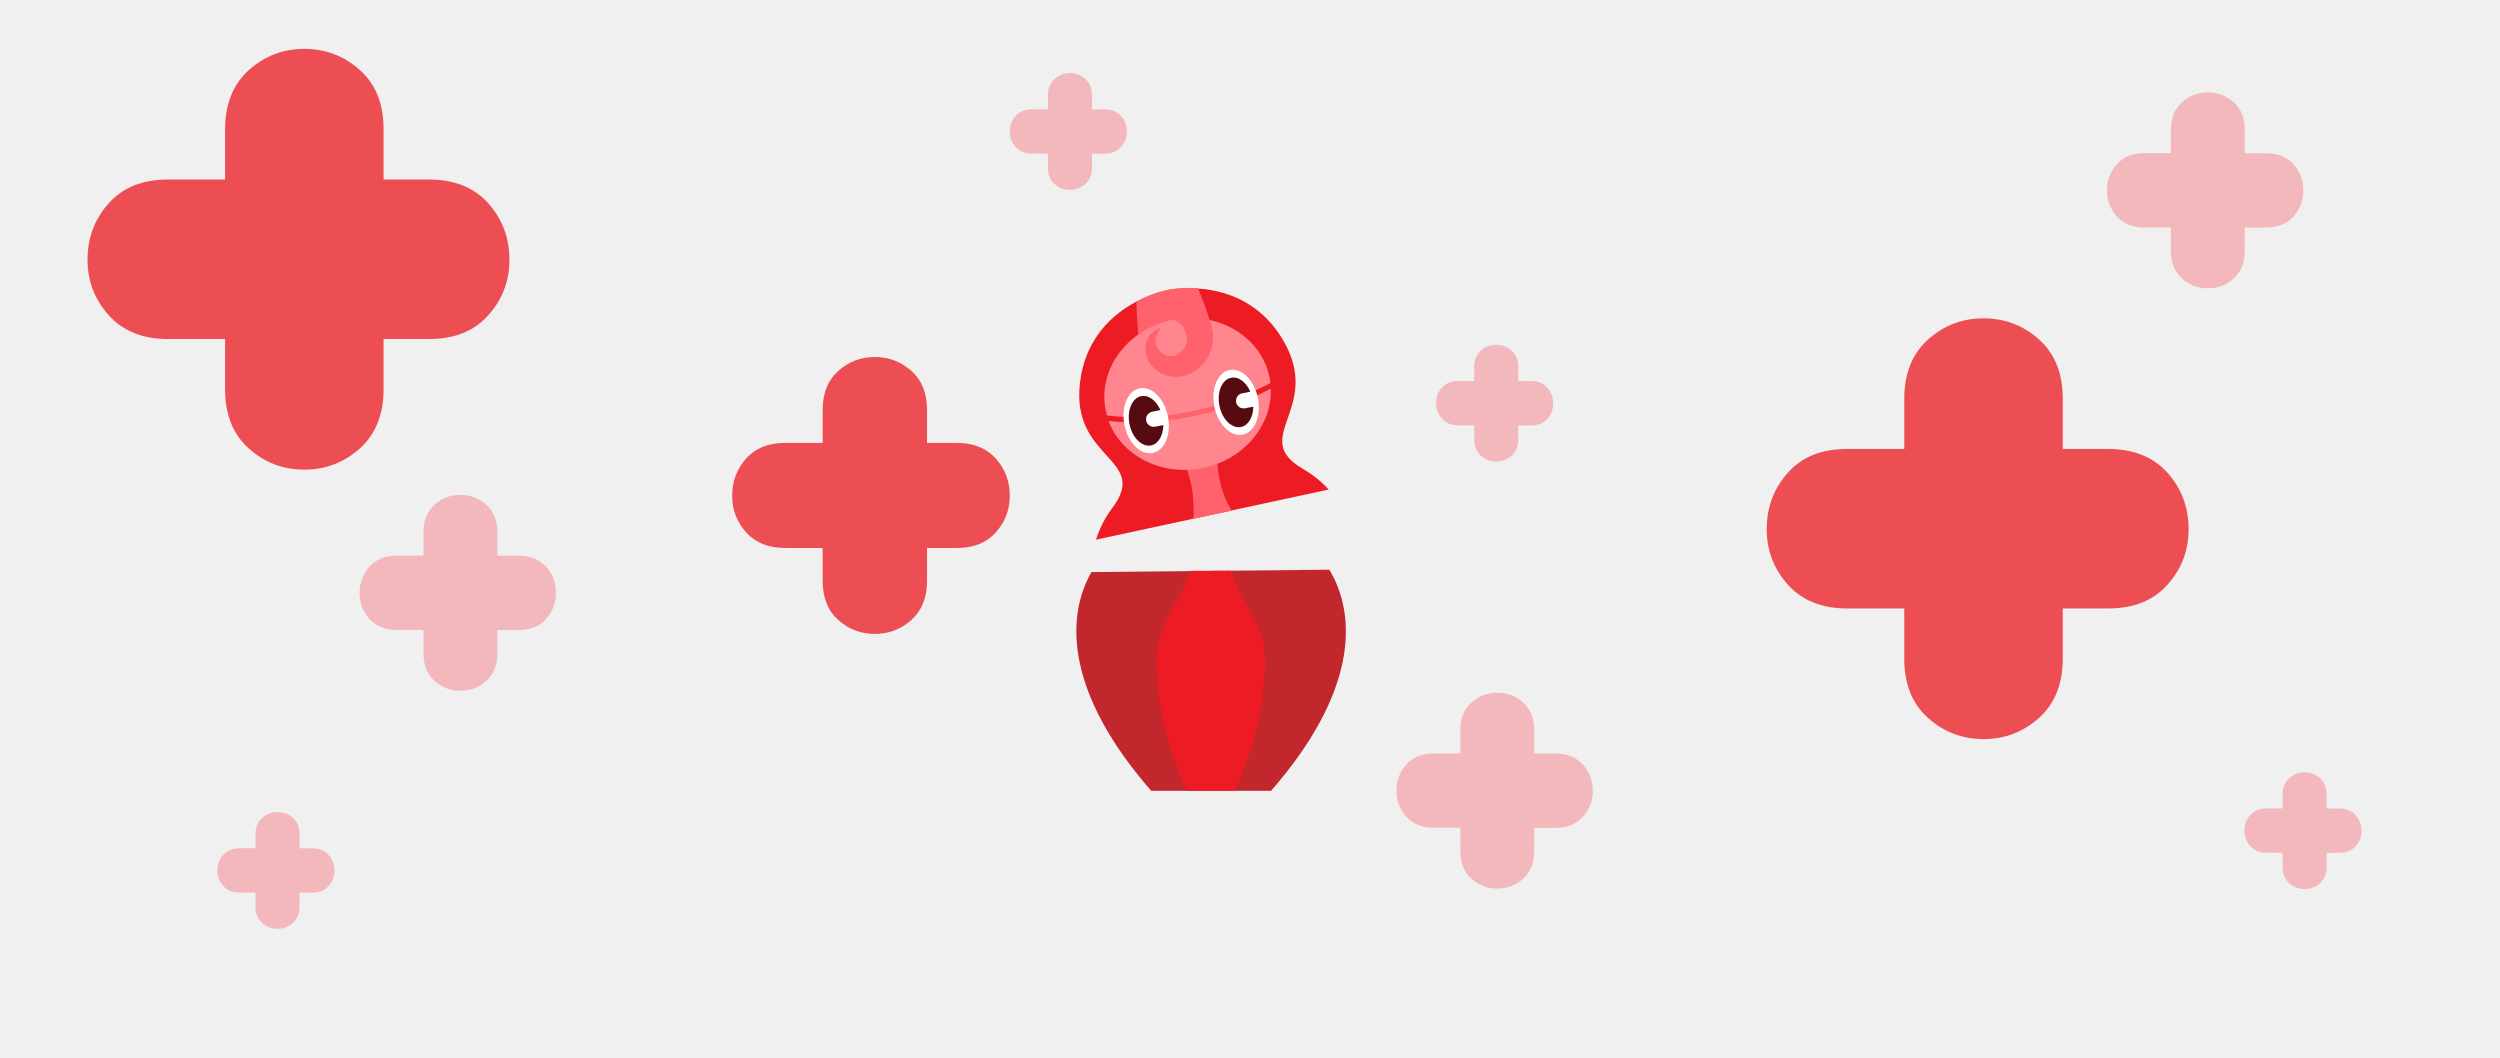
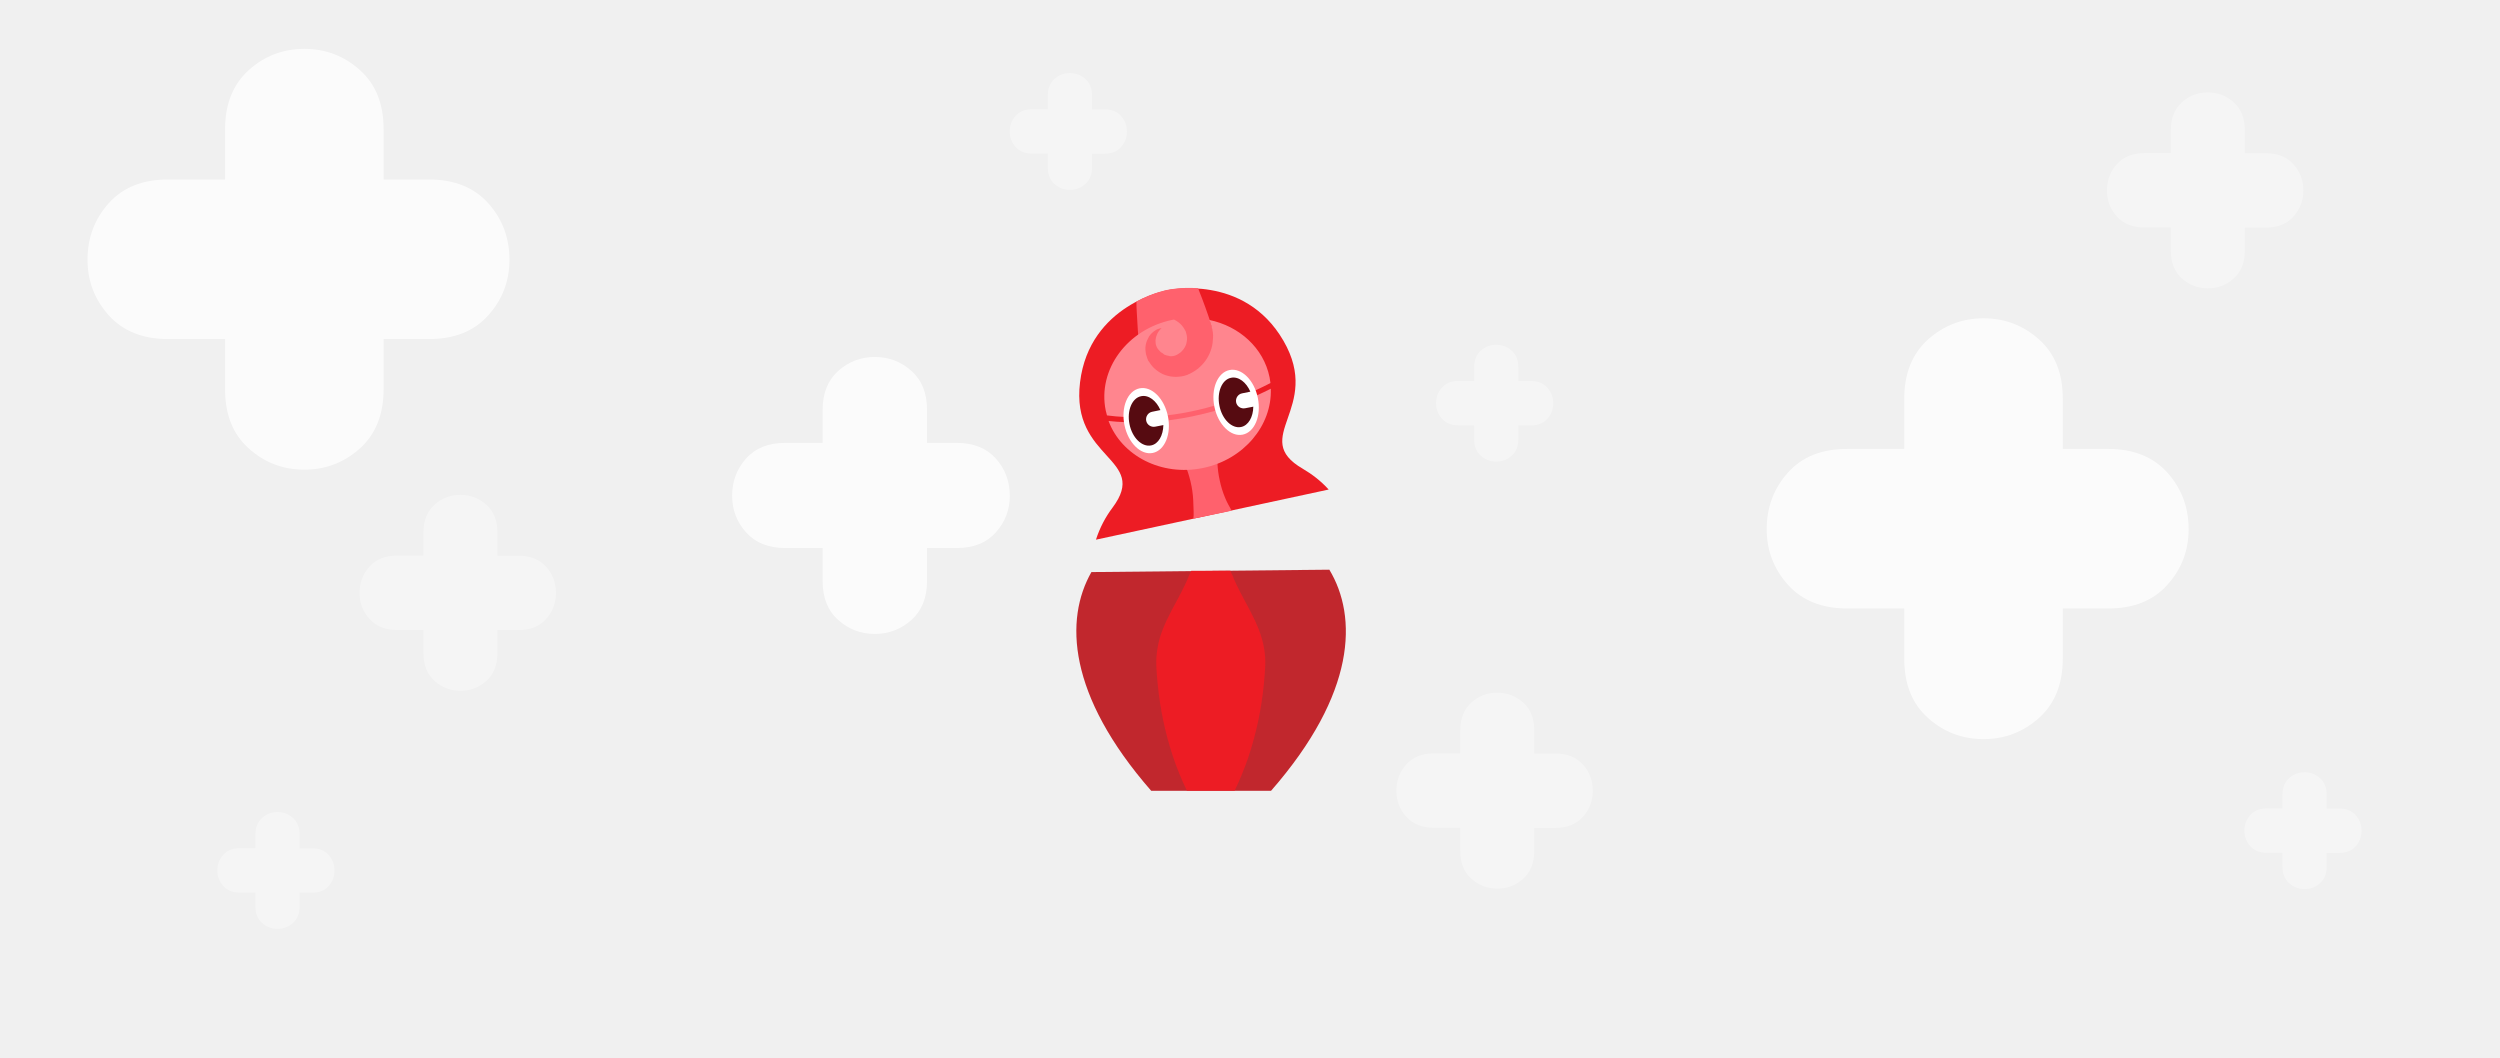
<svg xmlns="http://www.w3.org/2000/svg" version="1.1" id="Layer_1_copy_4" x="0px" y="0px" viewBox="0 0 2199 930" style="enable-background:new 0 0 2199 930;" xml:space="preserve">
  <style type="text/css">
	.st0{fill:#ED1C24;}
	.st1{fill:#FF616D;}
	.st2{fill:#FF858E;}
	.st3{fill:#FFFFFF;}
	.st4{fill:#560B11;}
	.st5{fill:#C1272D;}
- 	.st6{opacity:0.76;fill:#ED1C24;enable-background:new    ;}
- 	.st7{opacity:0.35;fill:#F9505D;enable-background:new    ;}
+ 	.st6{opacity:0.76;fill:#FFFFFF;enable-background:new    ;}
+ 	.st7{opacity:0.35;fill:#FFFFFF;enable-background:new    ;}
</style>
  <g>
    <g>
      <path class="st0" d="M1168.7,430.6c-6.8-7.5-14.6-13.5-22.8-18.3c-47.4-27.5,17.7-52.8-17-112.6c-34.6-59.7-102.3-44.4-102.3-44.4    s-68.3,12.4-76.6,81c-8.4,68.5,61.3,66.4,28.6,110.2c-6.2,8.2-11.2,17.7-14.6,28.2" />
      <path class="st1" d="M1011.7,353.7c2.1,5,4.7,9.9,7.5,14.8c5.7,9.7,12.3,19.2,17.7,28.9c2.7,4.9,5,9.8,6.9,14.9    c1.8,5,3.3,10.1,4.3,15.5c1,5.2,1.5,10.5,1.6,16c0.1,3.8,0.5,8.5,0,12.4l33.7-7c-1.9-3.3-4.3-7.6-5.7-11.1    c-2.1-5-3.7-10.1-4.8-15.4c-1.2-5.2-1.8-10.4-2.1-15.9c-0.3-5.4-0.1-10.8,0.5-16.4c1-11,3.5-22.5,4.9-33.6    c0.7-5.6,1.1-11,1.1-16.6c0-5.4-0.5-10.7-1.3-16.1c-0.9-5.2-2.3-10.3-3.7-15.6c-1.4-5.1-2.9-10.2-4.5-15.4    c-3.1-10.2-6.6-20.4-10.4-30.4c-1.1-3-2.4-6-3.6-9.2c-15.7-1.1-27,1.5-27,1.5s-12.4,2.2-27.2,10.2c0,3.1,0.1,6.2,0.3,9.2    c0.5,10.7,1.2,21.5,2.4,32.1c0.6,5.3,1.2,10.6,1.9,15.9c0.8,5.3,1.4,10.5,2.7,15.8C1007.9,343.6,1009.6,348.7,1011.7,353.7z" />
      <g>
        <path class="st2" d="M1069.8,361c-7,2.1-14.1,3.8-21.3,5.3c-12.5,2.6-25.1,4.2-37.7,4.9c-14.4,0.7-26.5,0.1-35.7-0.9     c11.4,30.6,46.4,48.8,82.8,41.4c36.2-7.4,61.1-37.5,59.9-69.8C1102.3,349.8,1086.1,356.2,1069.8,361z" />
-         <path class="st2" d="M1010.8,366.7c19.3-1,38.8-4.4,57.8-10c16.6-4.9,33-11.5,48.9-19.8c-0.2-1.7-0.5-3.5-0.8-5.1     c-5.3-25.9-26.6-44.9-53.1-50.4l0,0l0.2,0.3l0.5,1.1c0.2,0.4,0.3,0.8,0.4,1.1l0.2,0.6l0.1,0.3l0.1,0.3c0.3,0.8,0.5,1.5,0.7,2.3     c0.4,1.5,0.7,3.1,1,4.7c0.1,0.8,0.2,1.6,0.2,2.4c0,0.4,0.1,0.8,0,1.2l0,1.2c0,0.4,0,0.8-0.1,1.2c0,0.4,0,0.8-0.1,1.2     c0,0.8-0.2,1.6-0.2,2.4c-0.2,1.6-0.6,3.2-1,4.7c-1.8,6.2-5.2,11.8-9.9,16.1l-0.9,0.8l-0.4,0.4l-0.4,0.4l-1,0.7l-1,0.7l-0.4,0.3     l-0.4,0.3l-1,0.6c-0.4,0.2-0.6,0.3-1,0.6l-0.5,0.3c-0.2,0.1-0.4,0.2-0.5,0.3l-1,0.5c-0.4,0.2-0.7,0.4-1,0.5l-0.6,0.2     c-0.1,0-0.2,0-0.3,0.2l-0.3,0.2c-0.4,0.2-0.8,0.3-1.1,0.4c-1.5,0.5-3.2,1-4.8,1.2c-1.6,0.2-3.3,0.4-4.8,0.4     c-1.6,0-3.2-0.2-4.8-0.4c-1.6-0.3-3.1-0.7-4.6-1.2c-1.4-0.5-2.9-1.1-4.3-2c-2.7-1.6-5.1-3.5-7.1-5.8c-0.3-0.3-0.5-0.6-0.7-0.9     c-0.3-0.3-0.4-0.6-0.7-0.9l-0.6-0.9c-0.2-0.3-0.4-0.6-0.6-0.9c-0.1-0.2-0.2-0.3-0.3-0.4l-0.3-0.4c-0.1-0.2-0.2-0.4-0.3-0.4     l-0.2-0.5c-0.3-0.6-0.6-1.3-0.8-2l-0.3-1.1c0-0.1,0-0.2-0.1-0.3l-0.1-0.3l-0.2-0.6c-0.3-0.8-0.4-1.4-0.5-2.3     c-0.3-1.5-0.3-3-0.3-4.4c0.1-1.5,0.3-2.9,0.7-4.2c0.4-1.4,0.9-2.6,1.6-3.9c0.1-0.3,0.3-0.6,0.5-0.9l0.2-0.5     c0.1-0.1,0.2-0.2,0.3-0.5l0.3-0.4l0.3-0.4c0.1-0.1,0.2-0.2,0.3-0.4l0.3-0.4c0.9-1,1.9-1.9,2.8-2.6c0.3-0.2,0.5-0.4,0.8-0.6     c0.3-0.2,0.5-0.3,0.8-0.5c0.3-0.2,0.5-0.3,0.8-0.5c0.3-0.2,0.6-0.2,0.8-0.4l0.9-0.3l0.9-0.3c0.3-0.1,0.6-0.1,0.9-0.2l0.9-0.2     l0,0.1c-1.7,1.6-3,3.4-3.8,5.2c-0.4,0.9-0.7,1.9-1,2.7c-0.2,1-0.3,1.9-0.4,2.7c0,0.9,0.1,1.8,0.1,2.6c0,0.2,0.1,0.4,0.1,0.6     l0.1,0.6l0.2,0.6c0,0.2,0.1,0.4,0.2,0.6c0.3,0.8,0.6,1.5,1,2.1c0.2,0.4,0.4,0.6,0.7,0.9l0.1,0.2l0.1,0.1c0,0,0,0.1,0.1,0.1     l0.4,0.4c0.3,0.3,0.5,0.6,0.8,0.9l0.2,0.2c0.1,0.1,0.1,0.2,0.2,0.2l0.2,0.2c0.1,0.1,0.1,0.2,0.2,0.2l0.5,0.3l0.5,0.3     c0.1,0.1,0.4,0.2,0.5,0.3c0.1,0.1,0.4,0.2,0.5,0.3l0.2,0.2c0.1,0.1,0.1,0.1,0.2,0.2l0.2,0.2c0.1,0.1,0.1,0.1,0.2,0.2     c0.2,0.1,0.3,0.1,0.5,0.2l0.5,0.2c0.7,0.3,1.3,0.4,2.1,0.6c0.2,0.1,0.3,0,0.5,0.1s0.3,0,0.5,0.1l0.5,0.1c0.1,0,0.2,0.1,0.2,0.1     l0.2,0.1c0.6,0.1,1.3,0,1.9,0s1.3-0.2,1.9-0.3c0.6-0.1,1.2-0.3,1.7-0.6c0.6-0.2,1.1-0.5,1.6-0.8c0.1-0.1,0.3-0.2,0.4-0.3l0.1,0     c0,0,0.1,0,0.1-0.1l0.2-0.1c0.2-0.1,0.3-0.2,0.4-0.3l0.4-0.3c0.1,0,0.2-0.1,0.2-0.1l0.2-0.1l0.4-0.3l0.3-0.4l0.2-0.1l0.2-0.1     c0.1-0.1,0.3-0.3,0.3-0.4l0.3-0.4l0.2-0.1l0.2-0.2c0.1-0.1,0.3-0.3,0.3-0.4l0.3-0.4l0.2-0.2l0.2-0.2c0.1-0.1,0.2-0.2,0.3-0.4     l0.2-0.5l0.2-0.2l0.2-0.2l0.2-0.5c0.1-0.1,0.1-0.3,0.2-0.5l0.2-0.2l0.1-0.2l0.2-0.5c0.1-0.1,0.1-0.3,0.2-0.5     c0.1-0.1,0.1-0.3,0.2-0.5c0.1-0.1,0.1-0.3,0.1-0.4c0-0.3,0.2-0.6,0.2-0.9c0.1-0.1,0-0.3,0.1-0.4c0.1-0.1,0-0.3,0.1-0.4     c0.5-2.5,0.4-5-0.3-7.3c-0.1-0.3-0.2-0.6-0.3-0.9l0-0.1l0-0.1l0-0.2c0-0.2-0.1-0.3-0.2-0.5c0-0.2-0.2-0.3-0.2-0.5     c0-0.1,0-0.1-0.1-0.2l-0.2-0.3c-0.2-0.3-0.3-0.6-0.5-0.9c-0.7-1.3-1.5-2.4-2.4-3.5c-1.9-2.2-4.2-3.8-6.7-5.1     c-0.1-0.1-0.2-0.1-0.3-0.1c-0.4,0.1-0.8,0.2-1.2,0.2c-39.8,8.1-66.2,43.8-58.8,79.8c0.3,1.5,0.7,2.9,1.1,4.3     C983.5,366.7,996.3,367.5,1010.8,366.7z" />
+         <path class="st2" d="M1010.8,366.7c19.3-1,38.8-4.4,57.8-10c16.6-4.9,33-11.5,48.9-19.8c-0.2-1.7-0.5-3.5-0.8-5.1     c-5.3-25.9-26.6-44.9-53.1-50.4l0,0l0.2,0.3l0.5,1.1c0.2,0.4,0.3,0.8,0.4,1.1l0.2,0.6l0.1,0.3l0.1,0.3c0.3,0.8,0.5,1.5,0.7,2.3     c0.4,1.5,0.7,3.1,1,4.7c0.1,0.8,0.2,1.6,0.2,2.4c0,0.4,0.1,0.8,0,1.2v1.2c0,0.4,0,0.8-0.1,1.2c0,0.4,0,0.8-0.1,1.2     c0,0.8-0.2,1.6-0.2,2.4c-0.2,1.6-0.6,3.2-1,4.7c-1.8,6.2-5.2,11.8-9.9,16.1l-0.9,0.8l-0.4,0.4l-0.4,0.4l-1,0.7l-1,0.7l-0.4,0.3     l-0.4,0.3l-1,0.6c-0.4,0.2-0.6,0.3-1,0.6l-0.5,0.3c-0.2,0.1-0.4,0.2-0.5,0.3l-1,0.5c-0.4,0.2-0.7,0.4-1,0.5l-0.6,0.2     c-0.1,0-0.2,0-0.3,0.2l-0.3,0.2c-0.4,0.2-0.8,0.3-1.1,0.4c-1.5,0.5-3.2,1-4.8,1.2c-1.6,0.2-3.3,0.4-4.8,0.4     c-1.6,0-3.2-0.2-4.8-0.4c-1.6-0.3-3.1-0.7-4.6-1.2c-1.4-0.5-2.9-1.1-4.3-2c-2.7-1.6-5.1-3.5-7.1-5.8c-0.3-0.3-0.5-0.6-0.7-0.9     c-0.3-0.3-0.4-0.6-0.7-0.9l-0.6-0.9c-0.2-0.3-0.4-0.6-0.6-0.9c-0.1-0.2-0.2-0.3-0.3-0.4l-0.3-0.4c-0.1-0.2-0.2-0.4-0.3-0.4     l-0.2-0.5c-0.3-0.6-0.6-1.3-0.8-2l-0.3-1.1c0-0.1,0-0.2-0.1-0.3l-0.1-0.3l-0.2-0.6c-0.3-0.8-0.4-1.4-0.5-2.3     c-0.3-1.5-0.3-3-0.3-4.4c0.1-1.5,0.3-2.9,0.7-4.2c0.4-1.4,0.9-2.6,1.6-3.9c0.1-0.3,0.3-0.6,0.5-0.9l0.2-0.5     c0.1-0.1,0.2-0.2,0.3-0.5l0.3-0.4l0.3-0.4c0.1-0.1,0.2-0.2,0.3-0.4l0.3-0.4c0.9-1,1.9-1.9,2.8-2.6c0.3-0.2,0.5-0.4,0.8-0.6     s0.5-0.3,0.8-0.5s0.5-0.3,0.8-0.5s0.6-0.2,0.8-0.4l0.9-0.3l0.9-0.3c0.3-0.1,0.6-0.1,0.9-0.2l0.9-0.2v0.1c-1.7,1.6-3,3.4-3.8,5.2     c-0.4,0.9-0.7,1.9-1,2.7c-0.2,1-0.3,1.9-0.4,2.7c0,0.9,0.1,1.8,0.1,2.6c0,0.2,0.1,0.4,0.1,0.6l0.1,0.6l0.2,0.6     c0,0.2,0.1,0.4,0.2,0.6c0.3,0.8,0.6,1.5,1,2.1c0.2,0.4,0.4,0.6,0.7,0.9l0.1,0.2l0.1,0.1c0,0,0,0.1,0.1,0.1l0.4,0.4     c0.3,0.3,0.5,0.6,0.8,0.9l0.2,0.2c0.1,0.1,0.1,0.2,0.2,0.2l0.2,0.2c0.1,0.1,0.1,0.2,0.2,0.2l0.5,0.3l0.5,0.3     c0.1,0.1,0.4,0.2,0.5,0.3c0.1,0.1,0.4,0.2,0.5,0.3l0.2,0.2c0.1,0.1,0.1,0.1,0.2,0.2l0.2,0.2c0.1,0.1,0.1,0.1,0.2,0.2     c0.2,0.1,0.3,0.1,0.5,0.2l0.5,0.2c0.7,0.3,1.3,0.4,2.1,0.6c0.2,0.1,0.3,0,0.5,0.1s0.3,0,0.5,0.1l0.5,0.1c0.1,0,0.2,0.1,0.2,0.1     l0.2,0.1c0.6,0.1,1.3,0,1.9,0s1.3-0.2,1.9-0.3c0.6-0.1,1.2-0.3,1.7-0.6c0.6-0.2,1.1-0.5,1.6-0.8c0.1-0.1,0.3-0.2,0.4-0.3h0.1     c0,0,0.1,0,0.1-0.1l0.2-0.1c0.2-0.1,0.3-0.2,0.4-0.3l0.4-0.3c0.1,0,0.2-0.1,0.2-0.1l0.2-0.1l0.4-0.3l0.3-0.4l0.2-0.1l0.2-0.1     c0.1-0.1,0.3-0.3,0.3-0.4l0.3-0.4l0.2-0.1l0.2-0.2c0.1-0.1,0.3-0.3,0.3-0.4l0.3-0.4l0.2-0.2l0.2-0.2c0.1-0.1,0.2-0.2,0.3-0.4     l0.2-0.5l0.2-0.2l0.2-0.2l0.2-0.5c0.1-0.1,0.1-0.3,0.2-0.5l0.2-0.2l0.1-0.2l0.2-0.5c0.1-0.1,0.1-0.3,0.2-0.5     c0.1-0.1,0.1-0.3,0.2-0.5c0.1-0.1,0.1-0.3,0.1-0.4c0-0.3,0.2-0.6,0.2-0.9c0.1-0.1,0-0.3,0.1-0.4s0-0.3,0.1-0.4     c0.5-2.5,0.4-5-0.3-7.3c-0.1-0.3-0.2-0.6-0.3-0.9v-0.1v-0.1v-0.2c0-0.2-0.1-0.3-0.2-0.5c0-0.2-0.2-0.3-0.2-0.5     c0-0.1,0-0.1-0.1-0.2l-0.2-0.3c-0.2-0.3-0.3-0.6-0.5-0.9c-0.7-1.3-1.5-2.4-2.4-3.5c-1.9-2.2-4.2-3.8-6.7-5.1     c-0.1-0.1-0.2-0.1-0.3-0.1c-0.4,0.1-0.8,0.2-1.2,0.2c-39.8,8.1-66.2,43.8-58.8,79.8c0.3,1.5,0.7,2.9,1.1,4.3     C983.5,366.7,996.3,367.5,1010.8,366.7z" />
      </g>
      <g>
        <g>
-           <ellipse transform="matrix(0.9797 -0.2004 0.2004 0.9797 -53.7001 209.5457)" class="st3" cx="1008.2" cy="370" rx="19.5" ry="29" />
+           <ellipse transform="matrix(0.9797 -0.2004 0.2004 0.9797 -53.6948 209.5471)" class="st3" cx="1008.2" cy="370" rx="19.5" ry="29" />
          <path class="st4" d="M1016.1,375.3c-3.6,0.7-7.2-1.6-7.9-5.2l0,0c-0.7-3.6,1.6-7.2,5.2-7.9l7.3-1.5c-3.6-8.3-10.4-13.6-17-12.2      c-8,1.6-12.6,12.7-10.2,24.6c2.4,12,11,20.3,19,18.7c6.5-1.3,10.6-8.8,10.8-17.9L1016.1,375.3z" />
        </g>
        <g>
-           <ellipse transform="matrix(0.9797 -0.2004 0.2004 0.9797 -48.8558 225.0612)" class="st3" cx="1087.3" cy="353.9" rx="19.5" ry="29" />
+           <ellipse transform="matrix(0.9797 -0.2004 0.2004 0.9797 -48.8617 225.0757)" class="st3" cx="1087.3" cy="353.9" rx="19.5" ry="29" />
          <path class="st4" d="M1095.2,359.1c-3.6,0.7-7.2-1.6-7.9-5.2l0,0c-0.7-3.6,1.6-7.2,5.2-7.9l7.3-1.5c-3.6-8.3-10.4-13.6-17-12.2      c-8,1.6-12.6,12.7-10.2,24.6c2.4,12,11,20.3,19,18.7c6.5-1.3,10.7-8.8,10.8-17.9L1095.2,359.1z" />
        </g>
      </g>
    </g>
    <g>
      <path class="st5" d="M960,503.2c-23.6,41.5-21.1,108,52.6,192.4h52.8h52.6c75-85.8,76.2-153.1,51.3-194.5" />
      <path class="st0" d="M1018.3,601.8c2.1,21.3,6.4,42.6,13.5,63.8c3.3,10,7.4,19.9,12.2,29.9h42c4.8-10,8.8-19.9,12.2-29.9    c7.1-21.3,11.4-42.6,13.5-63.8c0.5-5.3,0.9-10.6,1.2-16c0.2-5.3-0.1-10.6-1.1-16c-0.9-5.3-2.5-10.6-4.5-16    c-2.1-5.3-4.6-10.6-7.4-16c-5.5-10.6-11.8-21.3-15.9-31.9c-0.7-1.7-1.3-2.2-1.8-3.9l-34.4,0.1c-0.5,1.6-1.1,2.1-1.8,3.8    c-4.1,10.6-10.3,21.3-15.9,31.9c-2.8,5.3-5.3,10.6-7.4,16c-2.1,5.3-3.6,10.6-4.5,16c-0.9,5.3-1.3,10.6-1.1,16    C1017.4,591.2,1017.7,596.5,1018.3,601.8z" />
    </g>
  </g>
  <path class="st6" d="M815.4,511.1c0,14.6-4.6,26-13.7,34.2c-9.2,8.2-19.9,12.3-32.2,12.3s-23.1-4.1-32.2-12.3  c-9.2-8.2-13.7-19.6-13.7-34.2V482h-33.1c-14.6,0-26-4.6-34.2-13.7c-8.2-9.2-12.3-19.9-12.3-32.2c0-12.7,4.1-23.6,12.3-32.8  s19.6-13.7,34.2-13.7h33.1v-29.1c0-14.6,4.6-26,13.7-34.2c9.2-8.2,19.9-12.3,32.2-12.3s23.1,4.1,32.2,12.3  c9.2,8.2,13.7,19.6,13.7,34.2v29.1h26.3c14.6,0,26,4.6,34.2,13.7c8.2,9.2,12.3,20.1,12.3,32.8c0,12.3-4.1,23.1-12.3,32.2  c-8.2,9.2-19.6,13.7-34.2,13.7h-26.3V511.1z" />
  <path class="st6" d="M1814.4,579.4c0,22.2-7,39.5-20.8,52c-14,12.5-30.2,18.7-48.9,18.7c-18.7,0-35.1-6.2-48.9-18.7  c-14-12.5-20.8-29.8-20.8-52v-44.2h-50.3c-22.2,0-39.5-7-52-20.8c-12.5-14-18.7-30.2-18.7-48.9c0-19.3,6.2-35.9,18.7-49.8  c12.5-14,29.8-20.8,52-20.8h50.3v-44.2c0-22.2,7-39.5,20.8-52c14-12.5,30.2-18.7,48.9-18.7c18.7,0,35.1,6.2,48.9,18.7  c14,12.5,20.8,29.8,20.8,52v44.2h40c22.2,0,39.5,7,52,20.8c12.5,14,18.7,30.5,18.7,49.8c0,18.7-6.2,35.1-18.7,48.9  c-12.5,14-29.8,20.8-52,20.8h-40V579.4z" />
-   <path class="st6" d="M337.4,342.4c0,22.2-7,39.5-20.8,52c-14,12.5-30.2,18.7-48.9,18.7s-35.1-6.2-48.9-18.7  c-14-12.5-20.8-29.8-20.8-52v-44.2h-50.3c-22.2,0-39.5-7-52-20.8c-12.5-14-18.7-30.2-18.7-48.9c0-19.3,6.2-35.9,18.7-49.8  s29.8-20.8,52-20.8h50.3v-44.2c0-22.2,7-39.5,20.8-52C232.7,49.2,249,43,267.7,43s35.1,6.2,48.9,18.7c14,12.5,20.8,29.8,20.8,52  v44.2h40c22.2,0,39.5,7,52,20.8c12.5,14,18.7,30.5,18.7,49.8c0,18.7-6.2,35.1-18.7,48.9c-12.5,14-29.8,20.8-52,20.8h-40V342.4z" />
-   <path class="st7" d="M960.5,147.4c0,6.1-1.9,10.9-5.8,14.4s-8.4,5.2-13.6,5.2s-9.7-1.7-13.6-5.2s-5.8-8.3-5.8-14.4v-12.3h-13.9  c-6.1,0-10.9-1.9-14.4-5.8s-5.2-8.4-5.2-13.6c0-5.4,1.7-10,5.2-13.8c3.5-3.9,8.3-5.8,14.4-5.8h13.9V83.9c0-6.1,1.9-10.9,5.8-14.4  s8.4-5.2,13.6-5.2s9.7,1.7,13.6,5.2s5.8,8.3,5.8,14.4v12.3h11.1c6.1,0,10.9,1.9,14.4,5.8s5.2,8.5,5.2,13.8c0,5.2-1.7,9.7-5.2,13.6  s-8.3,5.8-14.4,5.8h-11.1V147.4z" />
-   <path class="st7" d="M2046.5,762.4c0,6.1-1.9,10.9-5.8,14.4s-8.4,5.2-13.6,5.2s-9.7-1.7-13.6-5.2s-5.8-8.3-5.8-14.4v-12.3h-13.9  c-6.1,0-10.9-1.9-14.4-5.8c-3.5-3.9-5.2-8.4-5.2-13.6c0-5.4,1.7-10,5.2-13.8c3.5-3.9,8.3-5.8,14.4-5.8h13.9v-12.2  c0-6.1,1.9-10.9,5.8-14.4s8.4-5.2,13.6-5.2s9.7,1.7,13.6,5.2s5.8,8.3,5.8,14.4v12.3h11.1c6.1,0,10.9,1.9,14.4,5.8s5.2,8.5,5.2,13.8  c0,5.2-1.7,9.7-5.2,13.6c-3.5,3.9-8.3,5.8-14.4,5.8h-11.1V762.4z" />
+   <path class="st6" d="M337.4,342.4c0,22.2-7,39.5-20.8,52c-14,12.5-30.2,18.7-48.9,18.7s-35.1-6.2-48.9-18.7  c-14-12.5-20.8-29.8-20.8-52v-44.2h-50.3c-22.2,0-39.5-7-52-20.8c-12.5-14-18.7-30.2-18.7-48.9c0-19.3,6.2-35.9,18.7-49.8  s29.8-20.8,52-20.8H198v-44.2c0-22.2,7-39.5,20.8-52C232.7,49.2,249,43,267.7,43s35.1,6.2,48.9,18.7c14,12.5,20.8,29.8,20.8,52v44.2  h40c22.2,0,39.5,7,52,20.8c12.5,14,18.7,30.5,18.7,49.8c0,18.7-6.2,35.1-18.7,48.9c-12.5,14-29.8,20.8-52,20.8h-40V342.4z" />
+   <path class="st7" d="M960.5,147.4c0,6.1-1.9,10.9-5.8,14.4s-8.4,5.2-13.6,5.2s-9.7-1.7-13.6-5.2s-5.8-8.3-5.8-14.4v-12.3h-13.9  c-6.1,0-10.9-1.9-14.4-5.8s-5.2-8.4-5.2-13.6c0-5.4,1.7-10,5.2-13.8c3.5-3.9,8.3-5.8,14.4-5.8h13.9V83.9c0-6.1,1.9-10.9,5.8-14.4  s8.4-5.2,13.6-5.2s9.7,1.7,13.6,5.2s5.8,8.3,5.8,14.4v12.3h11.1c6.1,0,10.9,1.9,14.4,5.8s5.2,8.5,5.2,13.8c0,5.2-1.7,9.7-5.2,13.6  c-3.5,3.9-8.3,5.8-14.4,5.8h-11.1V147.4z" />
+   <path class="st7" d="M2046.5,762.4c0,6.1-1.9,10.9-5.8,14.4s-8.4,5.2-13.6,5.2s-9.7-1.7-13.6-5.2s-5.8-8.3-5.8-14.4v-12.3h-13.9  c-6.1,0-10.9-1.9-14.4-5.8c-3.5-3.9-5.2-8.4-5.2-13.6c0-5.4,1.7-10,5.2-13.8c3.5-3.9,8.3-5.8,14.4-5.8h13.9v-12.2  c0-6.1,1.9-10.9,5.8-14.4s8.4-5.2,13.6-5.2s9.7,1.7,13.6,5.2s5.8,8.3,5.8,14.4v12.3h11.1c6.1,0,10.9,1.9,14.4,5.8s5.2,8.5,5.2,13.8  c0,5.2-1.7,9.7-5.2,13.6c-3.5,3.9-8.3,5.8-14.4,5.8h-11.1L2046.5,762.4L2046.5,762.4z" />
  <path class="st7" d="M1335.5,386.4c0,6.1-1.9,10.9-5.8,14.4s-8.4,5.2-13.6,5.2s-9.7-1.7-13.6-5.2s-5.8-8.3-5.8-14.4v-12.3h-13.9  c-6.1,0-10.9-1.9-14.4-5.8s-5.2-8.4-5.2-13.6c0-5.4,1.7-10,5.2-13.8c3.5-3.9,8.3-5.8,14.4-5.8h13.9v-12.2c0-6.1,1.9-10.9,5.8-14.4  s8.4-5.2,13.6-5.2s9.7,1.7,13.6,5.2s5.8,8.3,5.8,14.4v12.3h11.1c6.1,0,10.9,1.9,14.4,5.8s5.2,8.5,5.2,13.8c0,5.2-1.7,9.7-5.2,13.6  s-8.3,5.8-14.4,5.8h-11.1V386.4z" />
-   <path class="st7" d="M263.5,797.4c0,6.1-1.9,10.9-5.8,14.4s-8.4,5.2-13.6,5.2s-9.7-1.7-13.6-5.2s-5.8-8.3-5.8-14.4v-12.3h-13.9  c-6.1,0-10.9-1.9-14.4-5.8c-3.5-3.9-5.2-8.4-5.2-13.6c0-5.4,1.7-10,5.2-13.8c3.5-3.9,8.3-5.8,14.4-5.8h13.9v-12.2  c0-6.1,1.9-10.9,5.8-14.4s8.4-5.2,13.6-5.2s9.7,1.7,13.6,5.2s5.8,8.3,5.8,14.4v12.3h11.1c6.1,0,10.9,1.9,14.4,5.8s5.2,8.5,5.2,13.8  c0,5.2-1.7,9.7-5.2,13.6c-3.5,3.9-8.3,5.8-14.4,5.8h-11.1V797.4z" />
-   <path class="st7" d="M1349.5,748.7c0,10.2-3.2,18.3-9.7,24.2c-6.5,5.9-14.1,8.7-22.8,8.7c-8.7,0-16.3-2.9-22.8-8.7  c-6.5-5.9-9.7-13.9-9.7-24.2v-20.6h-23.3c-10.2,0-18.3-3.2-24.2-9.7s-8.7-14.1-8.7-22.8c0-9.1,2.9-16.8,8.7-23.2  c5.9-6.5,13.9-9.7,24.2-9.7h23.3v-20.5c0-10.2,3.2-18.3,9.7-24.2c6.5-5.9,14.1-8.7,22.8-8.7c8.7,0,16.3,2.9,22.8,8.7  c6.5,5.9,9.7,13.9,9.7,24.2v20.6h18.6c10.2,0,18.3,3.2,24.2,9.7c5.9,6.5,8.7,14.3,8.7,23.2c0,8.7-2.9,16.3-8.7,22.8  c-5.9,6.5-13.9,9.7-24.2,9.7h-18.6V748.7z" />
-   <path class="st7" d="M437.5,574.7c0,10.2-3.2,18.3-9.7,24.2c-6.5,5.9-14.1,8.7-22.8,8.7c-8.7,0-16.3-2.9-22.8-8.7  c-6.5-5.9-9.7-13.9-9.7-24.2v-20.6h-23.3c-10.2,0-18.3-3.2-24.2-9.7s-8.7-14.1-8.7-22.8c0-9.1,2.9-16.8,8.7-23.2  c5.9-6.5,13.9-9.7,24.2-9.7h23.3v-20.5c0-10.2,3.2-18.3,9.7-24.2c6.5-5.9,14.1-8.7,22.8-8.7c8.7,0,16.3,2.9,22.8,8.7  c6.5,5.9,9.7,13.9,9.7,24.2v20.6h18.6c10.2,0,18.3,3.2,24.2,9.7c5.9,6.5,8.7,14.3,8.7,23.2c0,8.7-2.9,16.3-8.7,22.8  c-5.9,6.5-13.9,9.7-24.2,9.7h-18.6V574.7z" />
-   <path class="st7" d="M1974.5,220.7c0,10.2-3.2,18.3-9.7,24.2c-6.5,5.9-14.1,8.7-22.8,8.7c-8.7,0-16.3-2.9-22.8-8.7  c-6.5-5.9-9.7-13.9-9.7-24.2v-20.6h-23.3c-10.2,0-18.3-3.2-24.2-9.7s-8.7-14.1-8.7-22.8c0-9.1,2.9-16.8,8.7-23.2  c5.9-6.5,13.9-9.7,24.2-9.7h23.3v-20.5c0-10.2,3.2-18.3,9.7-24.2c6.5-5.9,14.1-8.7,22.8-8.7c8.7,0,16.3,2.9,22.8,8.7  c6.5,5.9,9.7,13.9,9.7,24.2v20.6h18.6c10.2,0,18.3,3.2,24.2,9.7c5.9,6.5,8.7,14.3,8.7,23.2c0,8.7-2.9,16.3-8.7,22.8  c-5.9,6.5-13.9,9.7-24.2,9.7h-18.6V220.7z" />
+   <path class="st7" d="M263.5,797.4c0,6.1-1.9,10.9-5.8,14.4s-8.4,5.2-13.6,5.2s-9.7-1.7-13.6-5.2s-5.8-8.3-5.8-14.4v-12.3h-13.9  c-6.1,0-10.9-1.9-14.4-5.8c-3.5-3.9-5.2-8.4-5.2-13.6c0-5.4,1.7-10,5.2-13.8c3.5-3.9,8.3-5.8,14.4-5.8h13.9v-12.2  c0-6.1,1.9-10.9,5.8-14.4s8.4-5.2,13.6-5.2s9.7,1.7,13.6,5.2c3.9,3.5,5.8,8.3,5.8,14.4v12.3h11.1c6.1,0,10.9,1.9,14.4,5.8  s5.2,8.5,5.2,13.8c0,5.2-1.7,9.7-5.2,13.6c-3.5,3.9-8.3,5.8-14.4,5.8h-11.1V797.4z" />
+   <path class="st7" d="M1349.5,748.7c0,10.2-3.2,18.3-9.7,24.2s-14.1,8.7-22.8,8.7c-8.7,0-16.3-2.9-22.8-8.7  c-6.5-5.9-9.7-13.9-9.7-24.2v-20.6h-23.3c-10.2,0-18.3-3.2-24.2-9.7s-8.7-14.1-8.7-22.8c0-9.1,2.9-16.8,8.7-23.2  c5.9-6.5,13.9-9.7,24.2-9.7h23.3v-20.5c0-10.2,3.2-18.3,9.7-24.2s14.1-8.7,22.8-8.7c8.7,0,16.3,2.9,22.8,8.7  c6.5,5.9,9.7,13.9,9.7,24.2v20.6h18.6c10.2,0,18.3,3.2,24.2,9.7c5.9,6.5,8.7,14.3,8.7,23.2c0,8.7-2.9,16.3-8.7,22.8  c-5.9,6.5-13.9,9.7-24.2,9.7h-18.6V748.7z" />
+   <path class="st7" d="M437.5,574.7c0,10.2-3.2,18.3-9.7,24.2s-14.1,8.7-22.8,8.7c-8.7,0-16.3-2.9-22.8-8.7  c-6.5-5.9-9.7-13.9-9.7-24.2v-20.6h-23.3c-10.2,0-18.3-3.2-24.2-9.7s-8.7-14.1-8.7-22.8c0-9.1,2.9-16.8,8.7-23.2  c5.9-6.5,13.9-9.7,24.2-9.7h23.3v-20.5c0-10.2,3.2-18.3,9.7-24.2c6.5-5.9,14.1-8.7,22.8-8.7c8.7,0,16.3,2.9,22.8,8.7  c6.5,5.9,9.7,13.9,9.7,24.2v20.6h18.6c10.2,0,18.3,3.2,24.2,9.7c5.9,6.5,8.7,14.3,8.7,23.2c0,8.7-2.9,16.3-8.7,22.8  c-5.9,6.5-13.9,9.7-24.2,9.7h-18.6V574.7z" />
+   <path class="st7" d="M1974.5,220.7c0,10.2-3.2,18.3-9.7,24.2s-14.1,8.7-22.8,8.7c-8.7,0-16.3-2.9-22.8-8.7  c-6.5-5.9-9.7-13.9-9.7-24.2v-20.6h-23.3c-10.2,0-18.3-3.2-24.2-9.7s-8.7-14.1-8.7-22.8c0-9.1,2.9-16.8,8.7-23.2  c5.9-6.5,13.9-9.7,24.2-9.7h23.3v-20.5c0-10.2,3.2-18.3,9.7-24.2c6.5-5.9,14.1-8.7,22.8-8.7c8.7,0,16.3,2.9,22.8,8.7  c6.5,5.9,9.7,13.9,9.7,24.2v20.6h18.6c10.2,0,18.3,3.2,24.2,9.7c5.9,6.5,8.7,14.3,8.7,23.2c0,8.7-2.9,16.3-8.7,22.8  c-5.9,6.5-13.9,9.7-24.2,9.7h-18.6V220.7z" />
</svg>
